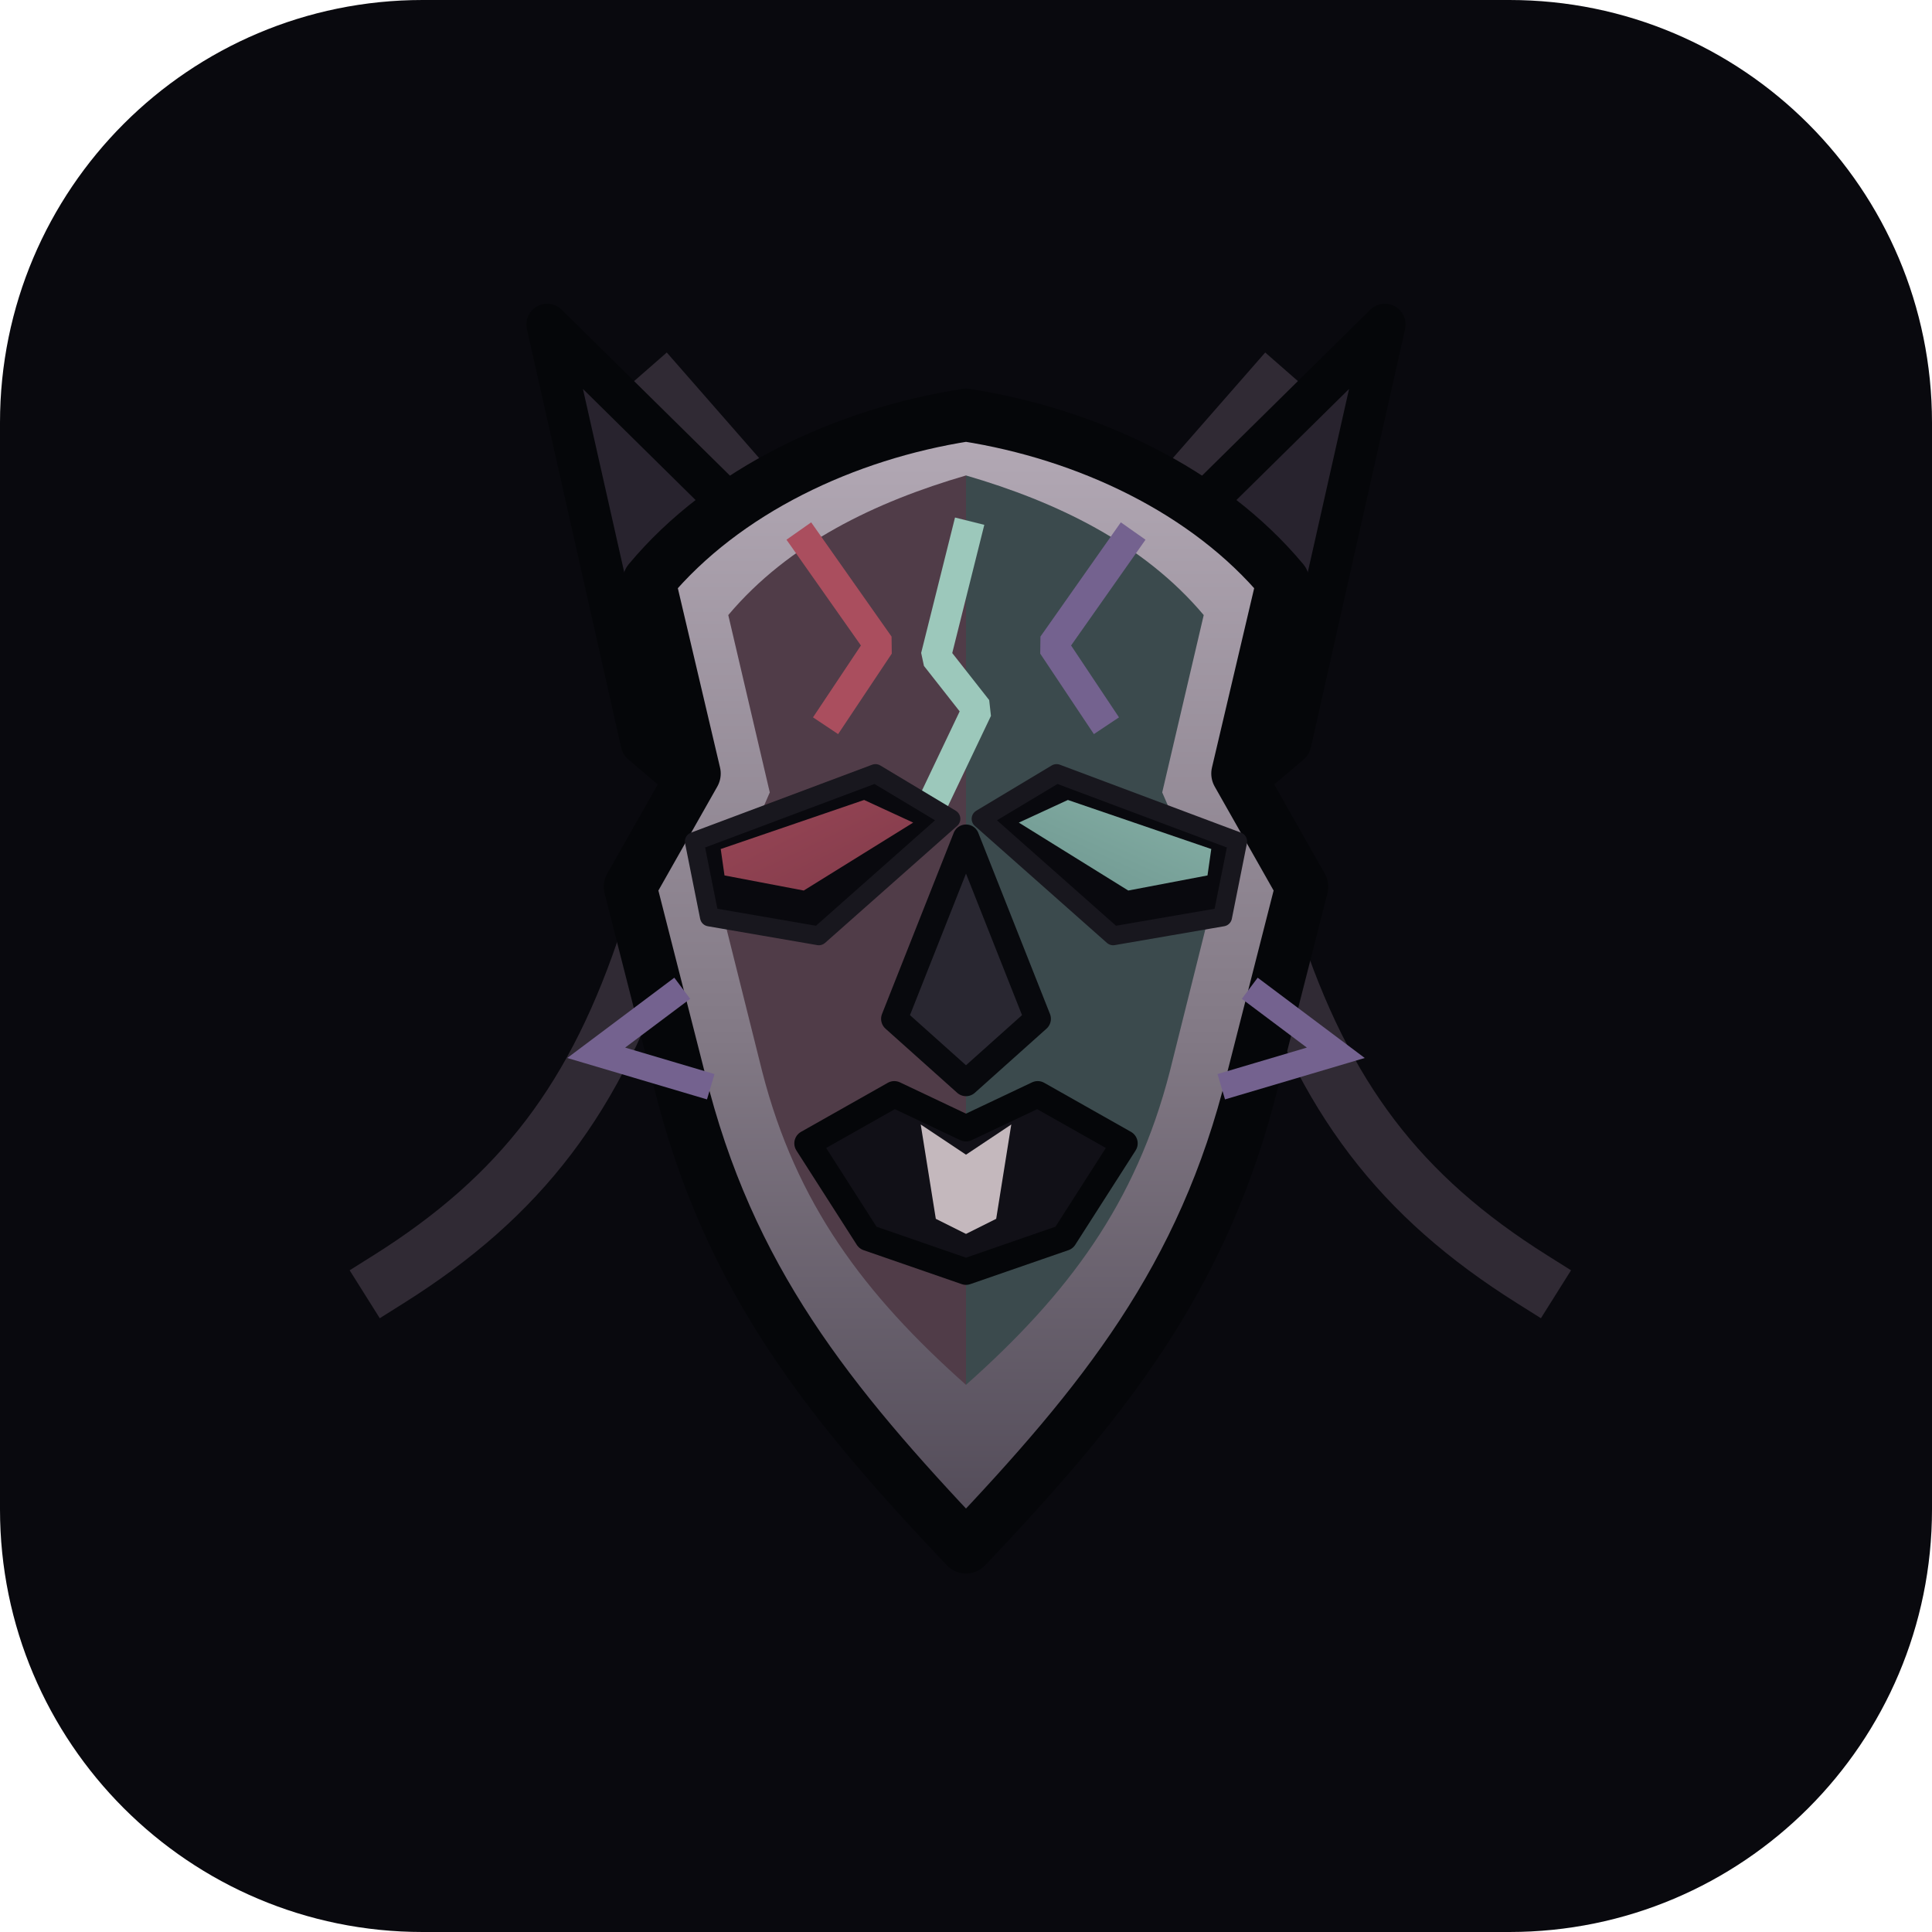
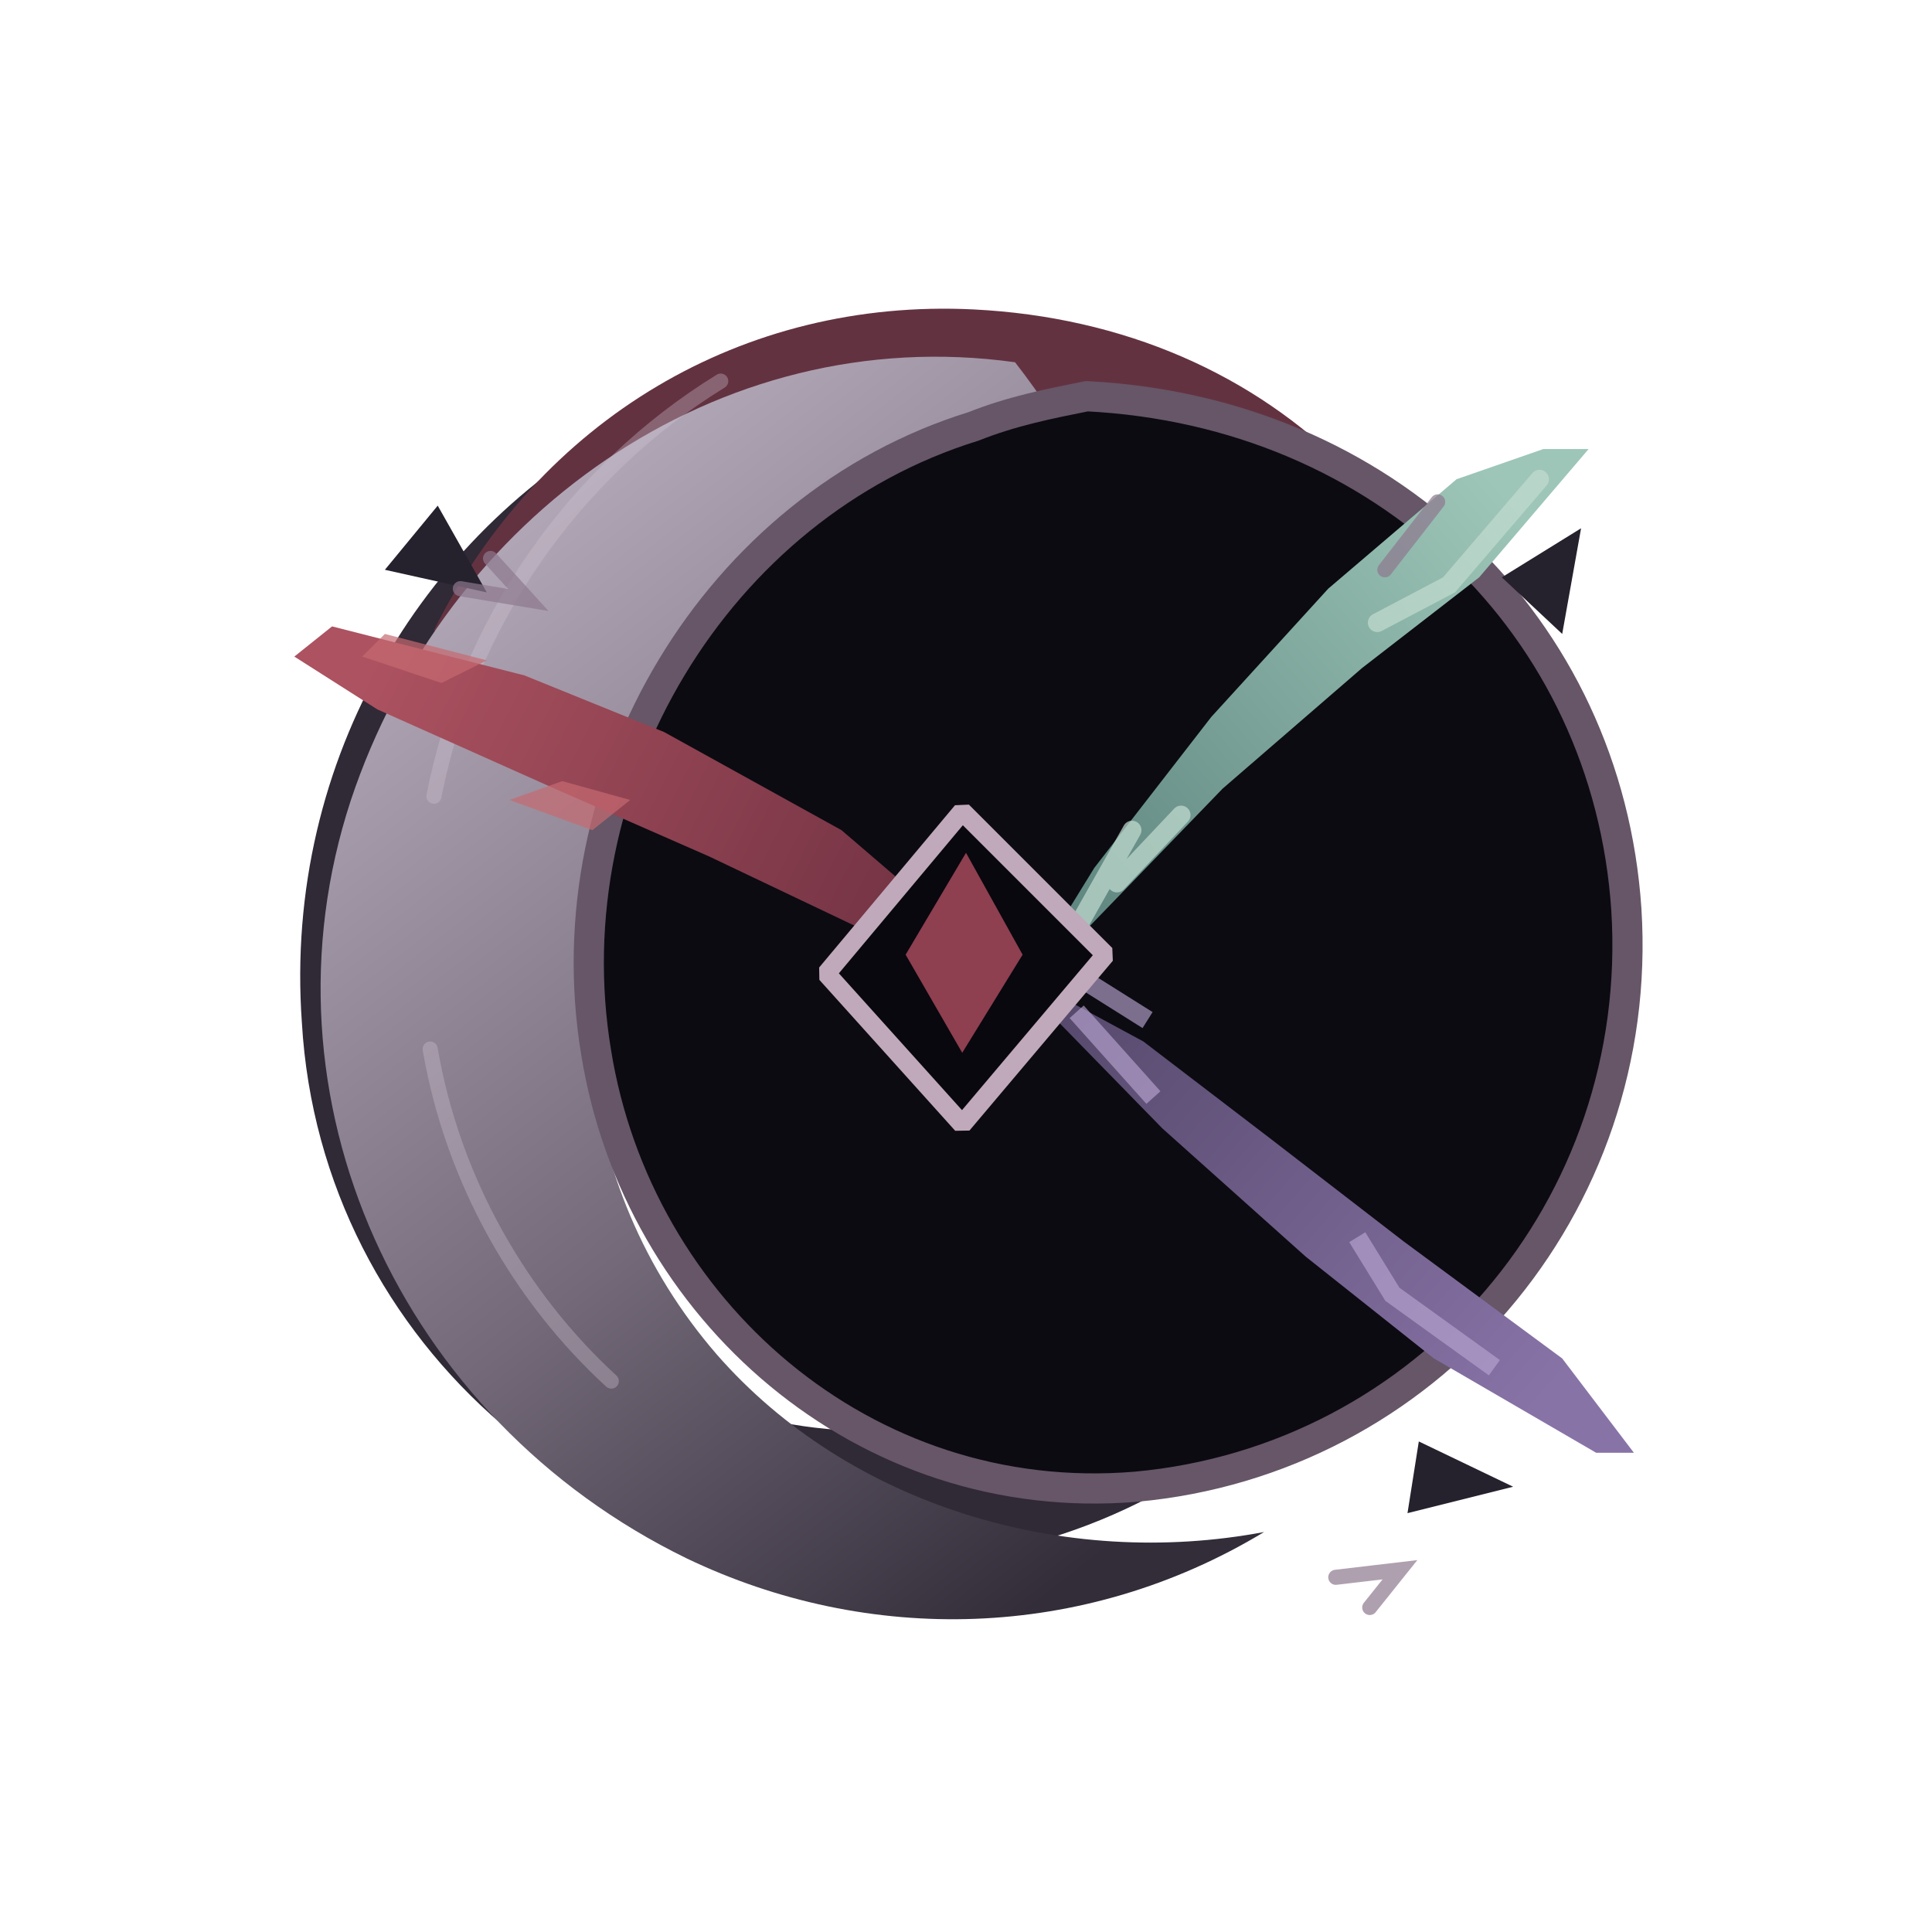
<svg xmlns="http://www.w3.org/2000/svg" viewBox="0 0 512 512" fill="none">
  <defs>
-     <linearGradient id="porcelain" x1="256" y1="110" x2="256" y2="410" gradientUnits="userSpaceOnUse">
-       <stop stop-color="#b4aab6" />
-       <stop offset=".55" stop-color="#827985" />
-       <stop offset="1" stop-color="#504956" />
+     <linearGradient id="moon" x1="132" y1="132" x2="328" y2="384" gradientUnits="userSpaceOnUse">
+       <stop stop-color="#b4a9b8" />
+       <stop offset=".56" stop-color="#736978" />
+       <stop offset="1" stop-color="#332d3a" />
    </linearGradient>
-     <linearGradient id="ember" x1="175" y1="184" x2="239" y2="316" gradientUnits="userSpaceOnUse">
-       <stop stop-color="#aa4e5e" />
-       <stop offset="1" stop-color="#5b2938" />
+     <linearGradient id="inferno" x1="100" y1="171" x2="262" y2="254" gradientUnits="userSpaceOnUse">
+       <stop stop-color="#ad5260" />
+       <stop offset="1" stop-color="#6b2f40" />
    </linearGradient>
-     <linearGradient id="sanctuary" x1="337" y1="178" x2="275" y2="314" gradientUnits="userSpaceOnUse">
-       <stop stop-color="#9cc8bb" />
-       <stop offset="1" stop-color="#456a69" />
+     <linearGradient id="paraiso" x1="401" y1="133" x2="263" y2="254" gradientUnits="userSpaceOnUse">
+       <stop stop-color="#9dc6b8" />
+       <stop offset="1" stop-color="#567d78" />
+     </linearGradient>
+     <linearGradient id="limbo" x1="403" y1="378" x2="263" y2="255" gradientUnits="userSpaceOnUse">
+       <stop stop-color="#8873a7" />
+       <stop offset="1" stop-color="#504465" />
    </linearGradient>
  </defs>
-   <rect width="512" height="512" rx="112" fill="#09090e" />
-   <path d="M103 339c35-22 55-48 69-91m234 91c-35-22-55-48-69-91M176 104l35 40m125-40-35 40" stroke="#302a34" stroke-width="15" stroke-linecap="square" />
-   <path d="m217 157-72-71 25 111 47 40-20-50Zm78 0 72-71-25 111-47 40 20-50Z" fill="#28232e" stroke="#050609" stroke-width="11" stroke-linejoin="round" />
-   <path d="M256 110c-32 5-64 20-84 44l12 51-17 30 13 51c13 53 40 86 76 124 36-38 63-71 76-124l13-51-17-30 12-51c-20-24-52-39-84-44Z" fill="url(#porcelain)" stroke="#050609" stroke-width="14" stroke-linejoin="round" />
-   <path d="M256 126c-24 7-47 18-63 37l11 47-13 30 11 44c9 35 27 59 54 83V126Z" fill="#503c48" />
-   <path d="M256 126c24 7 47 18 63 37l-11 47 13 30-11 44c-9 35-27 59-54 83V126Z" fill="#3b4a4d" />
-   <path d="m214 144 19 27-12 18" stroke="#aa4e5e" stroke-linecap="square" stroke-linejoin="bevel" stroke-width="8" />
-   <path d="m298 144-19 27 12 18" stroke="#74628f" stroke-linecap="square" stroke-linejoin="bevel" stroke-width="8" />
-   <path d="m256 142-8 32 11 14-10 21" stroke="#9cc8bb" stroke-linecap="square" stroke-linejoin="bevel" stroke-width="8" />
-   <path d="m184 223 48-18 20 12-35 31-29-5Zm144 0-48-18-20 12 35 31 29-5Z" fill="#09090e" stroke="#18171e" stroke-width="5" stroke-linejoin="round" />
-   <path d="m191 225 38-13 13 6-29 18-21-4Z" fill="url(#ember)" />
-   <path d="m321 225-38-13-13 6 29 18 21-4Z" fill="url(#sanctuary)" />
-   <path d="m256 222-19 48 19 17 19-17-19-48Z" fill="#292731" stroke="#08090d" stroke-width="7" stroke-linejoin="round" />
-   <path d="m214 303 23-13 19 9 19-9 23 13-16 25-26 9-26-9-16-25Z" fill="#111017" stroke="#050609" stroke-width="7" stroke-linejoin="round" />
-   <path d="m244 298 12 8 12-8-4 25-8 4-8-4-4-25Z" fill="#c4b8bd" />
-   <path d="m178 264-20 15 27 8m149-23 20 15-27 8" stroke="#74628f" stroke-width="7" stroke-linecap="square" />
+   <path d="M388 250c0 92-62 157-143 164-84 7-160-57-165-143-5-70 33-132 90-161l9 13c-50 27-79 78-75 137 5 71 66 123 134 119 72-4 126-62 126-133 0-27-8-53-22-74l13-10c21 27 33 56 33 88Z" fill="#302936" />
+   <path d="M371 233c-4-75-54-124-122-126-52-2-99 25-123 68l-11-8c28-56 82-88 143-85 80 4 137 61 143 145Z" fill="#633241" />
+   <path d="M269 96c-79-11-151 41-176 116-26 79 13 164 89 201 48 23 105 22 153-7-53 10-110-7-145-47-39-45-44-108-17-158 24-44 64-73 113-77-4-10-10-19-17-28Z" fill="url(#moon)" />
+   <path d="M288 105c79 4 138 61 143 136 5 79-53 146-130 153-72 6-132-47-143-115-12-72 32-145 100-166 10-4 20-6 30-8Z" fill="#0c0b12" stroke="#665667" stroke-width="8" stroke-linejoin="round" />
+   <path d="M115 211c9-46 37-86 76-110m-77 177c6 35 24 66 48 88" stroke="#d1c5d3" stroke-width="4" stroke-linecap="round" opacity=".34" />
+   <path d="m88 166 51 13 37 15 47 26 42 36-35-9-42-20-41-18-47-21-22-14Z" fill="url(#inferno)" />
+   <path d="m102 168 27 7-12 6-21-7m53 33 18 5-10 8-22-8" fill="#c66a70" opacity=".7" />
+   <path d="m421 119-29 34-31 24-37 32-58 60 24-39 31-40 31-34 34-29 23-8Z" fill="url(#paraiso)" />
+   <path d="m408 127-24 28-19 10m-52 51-17 18m-18 25 22-39" stroke="#c1dbce" stroke-width="5" stroke-linecap="round" opacity=".72" />
+   <path d="m423 385-43-25-34-27-38-34-42-43 37 20 34 26 35 27 42 31 19 25Z" fill="url(#limbo)" />
+   <path d="m394 361-25-18-8-13m-57-41-17-19m-20-23 35 22" stroke="#b9a5d1" stroke-width="5" stroke-linecap="square" opacity=".65" />
+   <path d="m255 215 38 38-38 45-36-40 36-43Z" fill="#09080e" stroke="#c0a9ba" stroke-width="5" stroke-linejoin="bevel" />
+   <path d="m256 226 15 27-16 26-15-26 16-27Z" fill="#8e3f50" />
+   <path d="m116 134 13 23-27-6 14-17Zm282 19 21-13-5 28-16-15Zm-22 229 25 12-28 7 3-19Z" fill="#25212d" />
+   <path d="m130 148 10 11-18-3m259-23-14 18m-13 267 17-2-8 10" stroke="#8d788f" stroke-width="4" stroke-linecap="round" opacity=".7" />
</svg>
